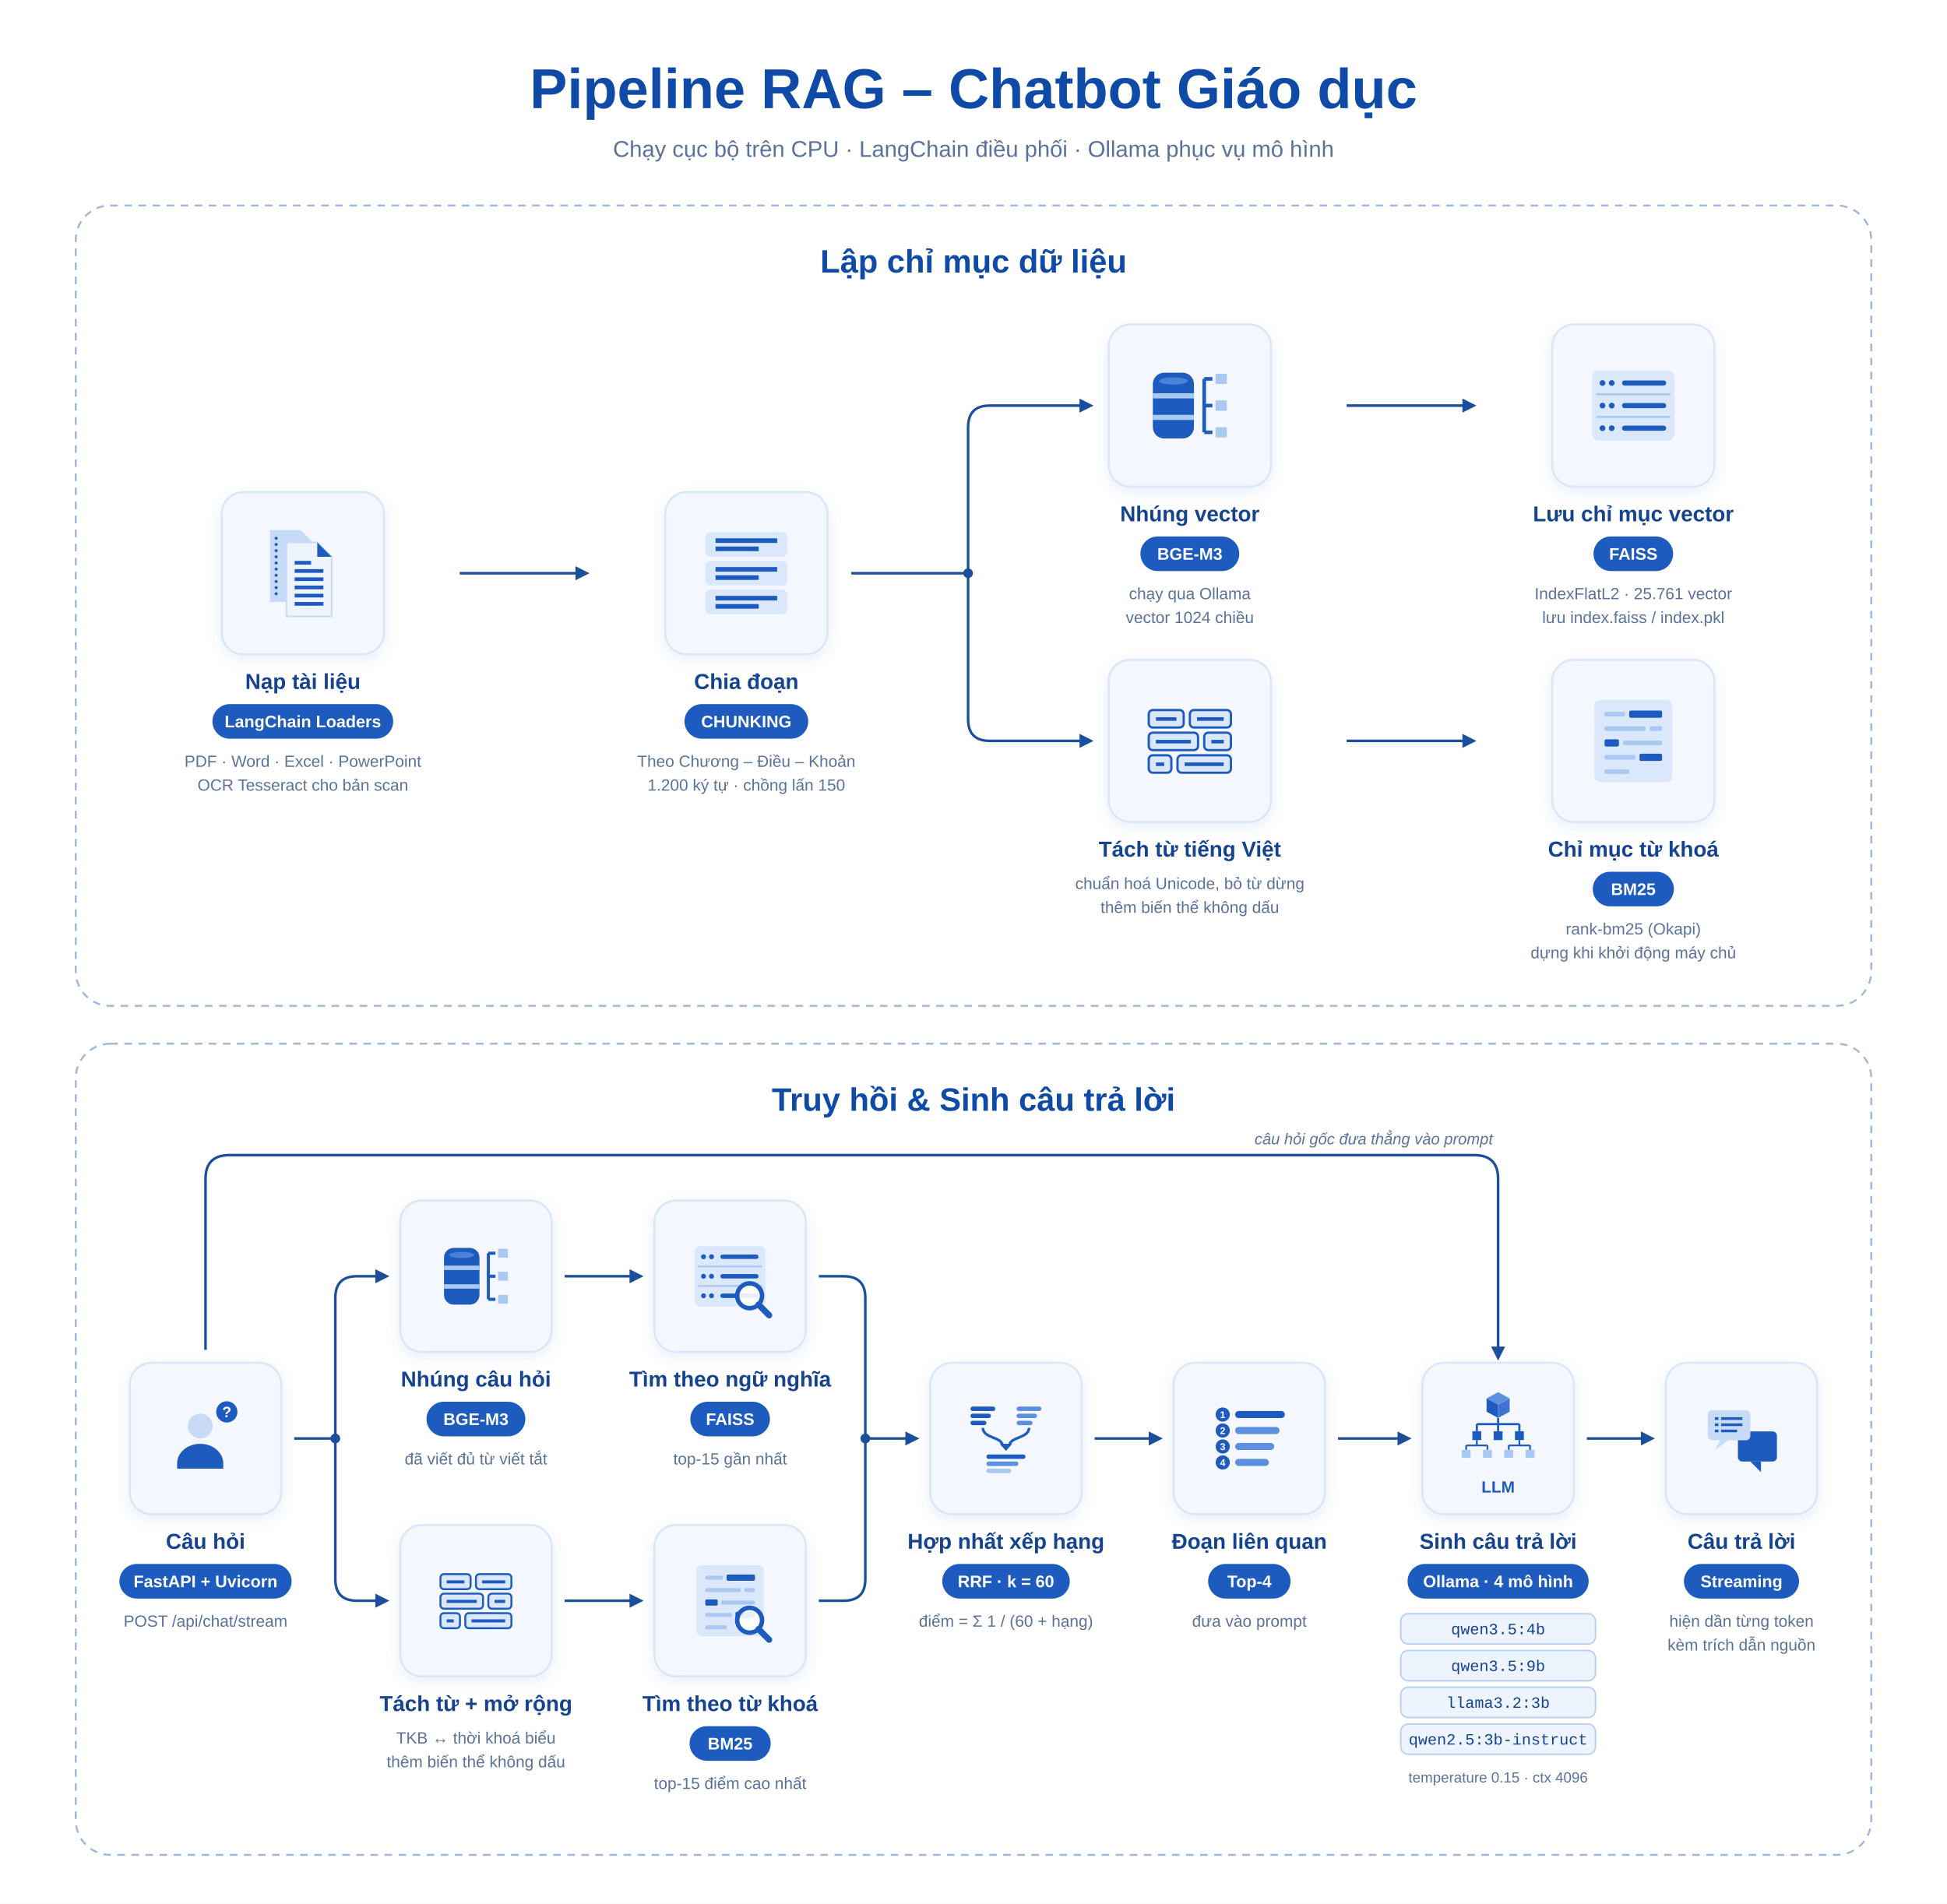
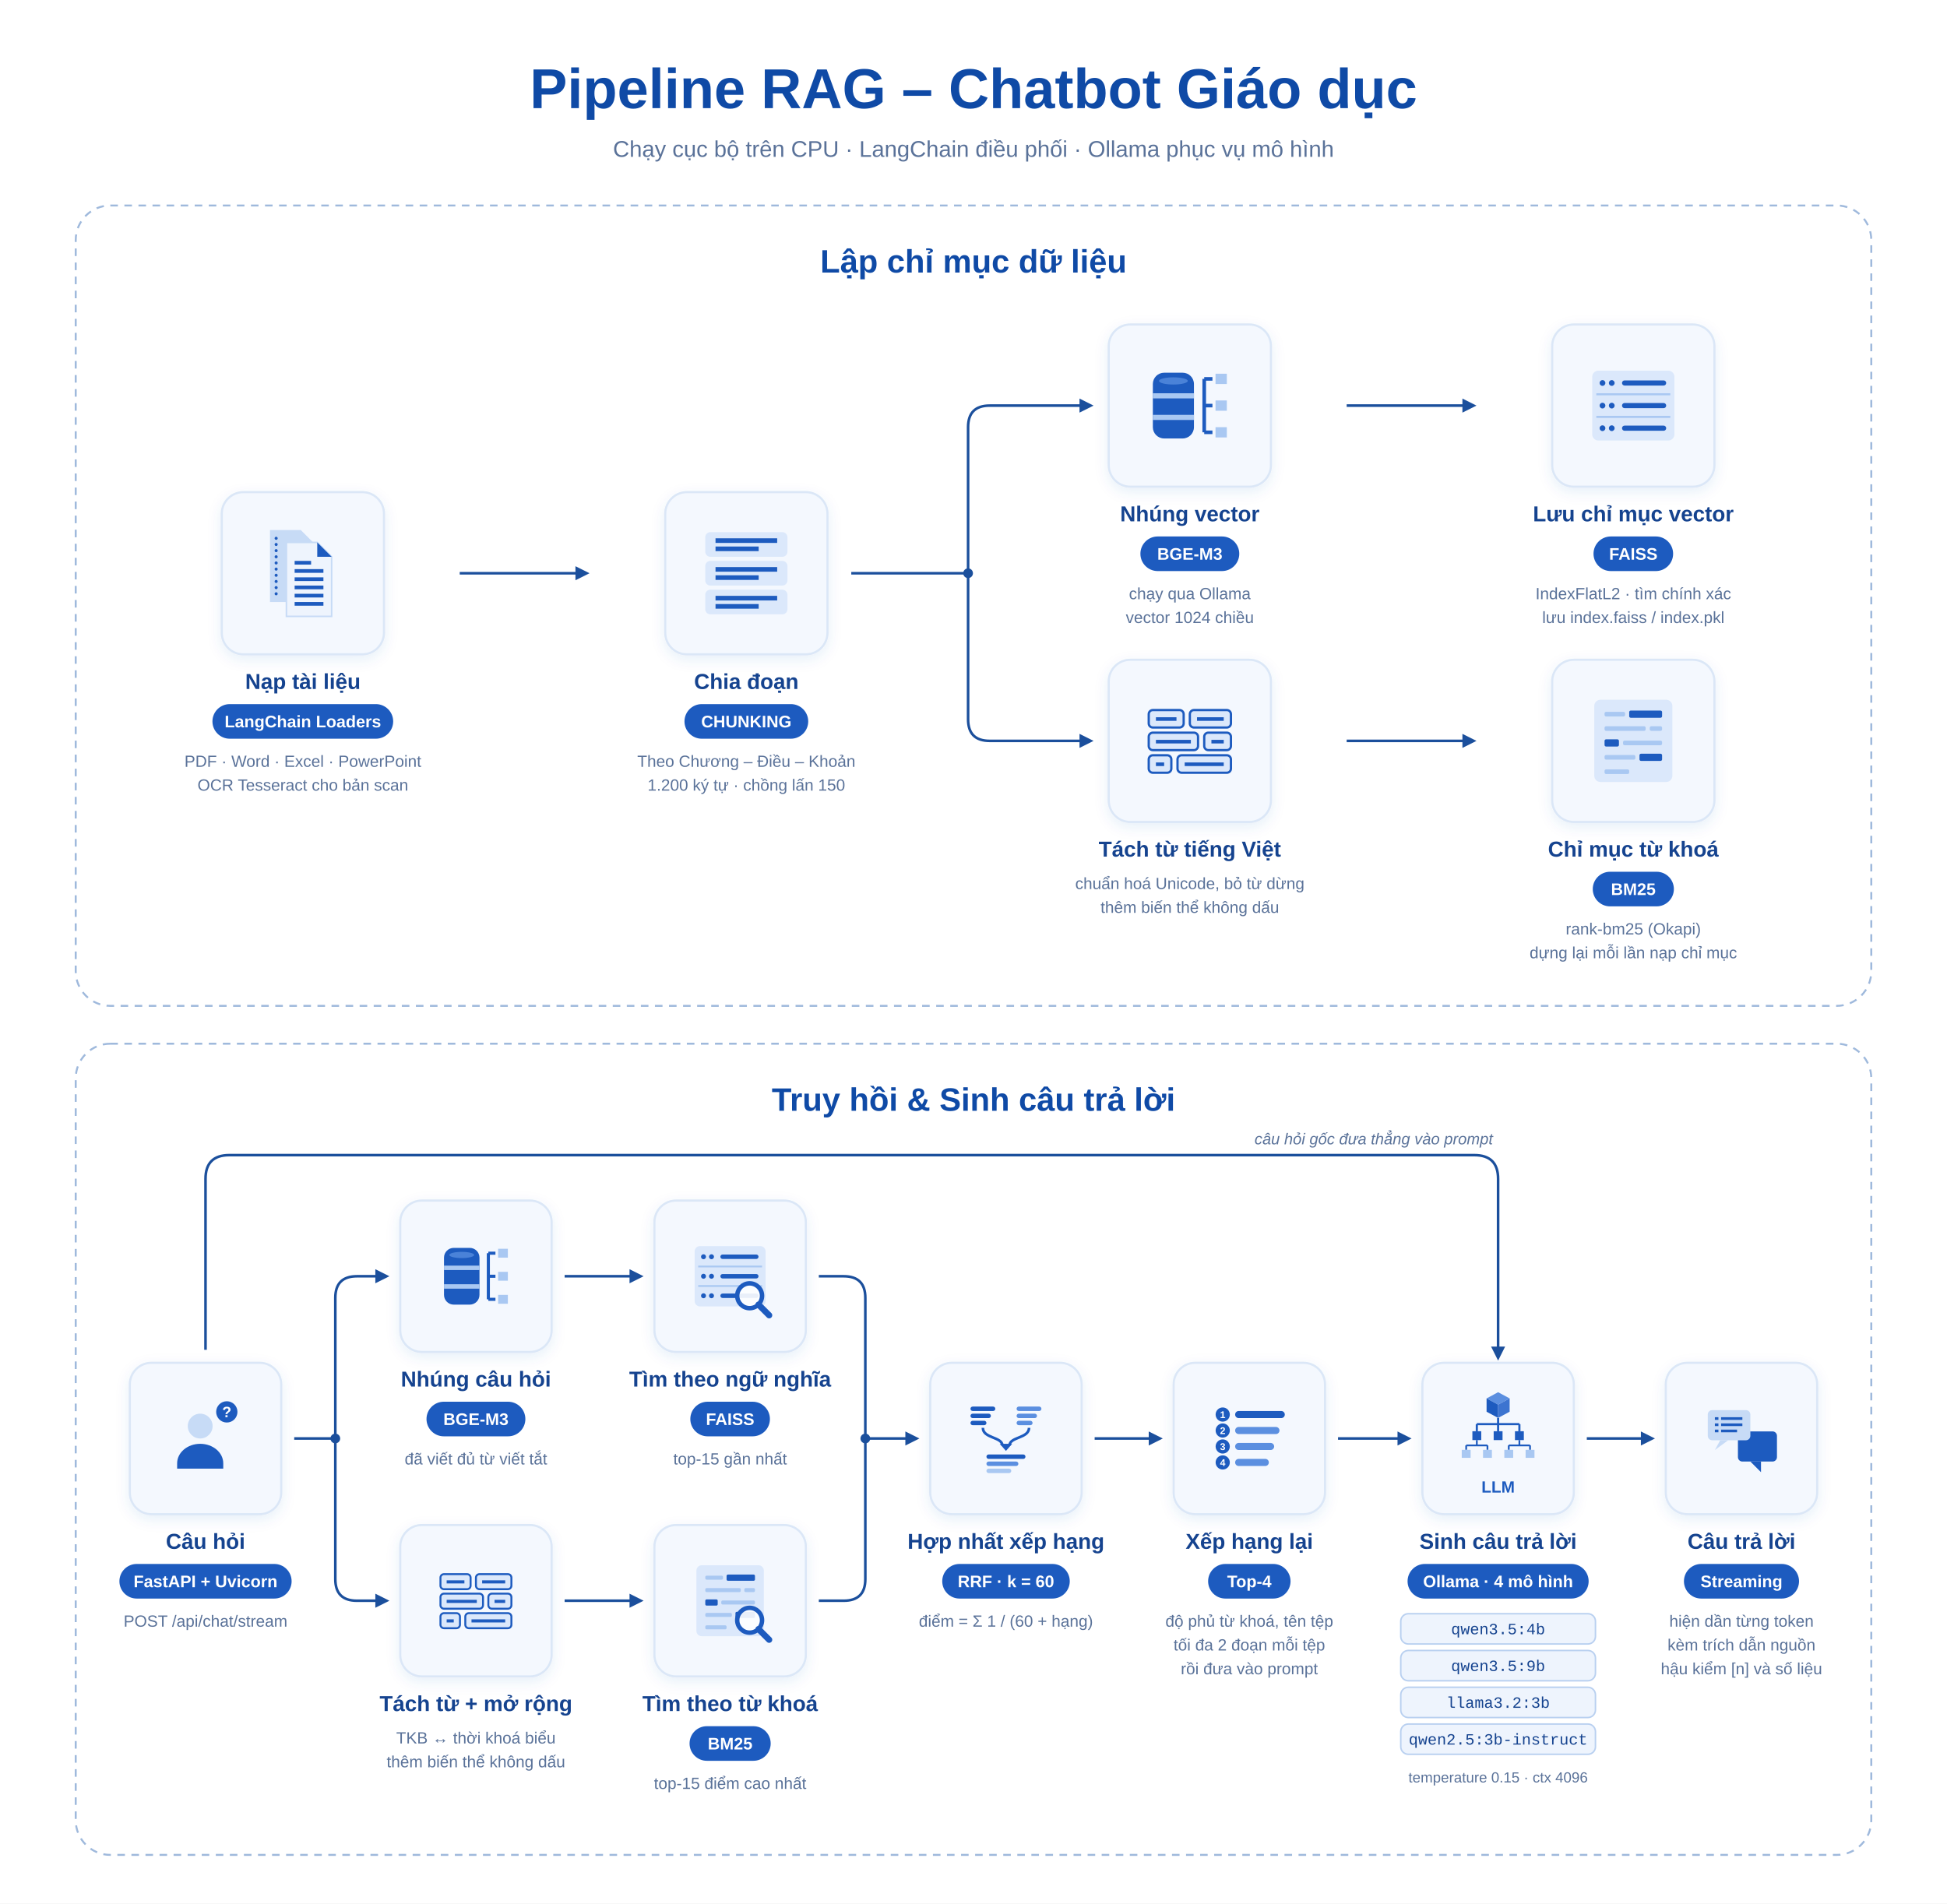
<svg xmlns="http://www.w3.org/2000/svg" width="1800" height="1760" viewBox="0 0 1800 1760" font-family="'Segoe UI', 'Be Vietnam Pro', Arial, sans-serif">
  <defs>
    <filter id="bong" x="-20%" y="-20%" width="140%" height="150%">
      <feDropShadow dx="0" dy="4" stdDeviation="6" flood-color="#1d5bbf" flood-opacity="0.10" />
    </filter>
  </defs>
  <rect width="1800" height="1760" fill="#ffffff" />
  <text x="900" y="100" font-size="52" font-weight="700" fill="#0f4aa6" text-anchor="middle">Pipeline RAG – Chatbot Giáo dục</text>
  <text x="900" y="145" font-size="21" font-weight="400" fill="#5a7299" text-anchor="middle">Chạy cục bộ trên CPU · LangChain điều phối · Ollama phục vụ mô hình</text>
  <rect x="70" y="190" width="1660" height="740" rx="32" fill="none" stroke="#9fb9dc" stroke-width="1.8" stroke-dasharray="7 6" />
  <text x="900" y="252" font-size="30" font-weight="600" fill="#0f4aa6" text-anchor="middle">Lập chỉ mục dữ liệu</text>
  <rect x="205" y="455" width="150" height="150" rx="20" fill="#f4f8fe" stroke="#dbe7f7" stroke-width="2" filter="url(#bong)" />
  <g transform="translate(280,530) scale(0.95)">
    <path d="M-32,-42 h30 l14,14 v56 h-44 z" fill="#c7dbf6" />
    <circle cx="-26" cy="-34" r="1.5" fill="#1d5bbf" />
    <circle cx="-26" cy="-28" r="1.5" fill="#1d5bbf" />
    <circle cx="-26" cy="-22" r="1.5" fill="#1d5bbf" />
    <circle cx="-26" cy="-16" r="1.5" fill="#1d5bbf" />
    <circle cx="-26" cy="-10" r="1.5" fill="#1d5bbf" />
    <circle cx="-26" cy="-4" r="1.5" fill="#1d5bbf" />
    <circle cx="-26" cy="2" r="1.5" fill="#1d5bbf" />
    <circle cx="-26" cy="8" r="1.5" fill="#1d5bbf" />
    <circle cx="-26" cy="14" r="1.5" fill="#1d5bbf" />
    <circle cx="-26" cy="20" r="1.5" fill="#1d5bbf" />
    <path d="M-16,-30 h30 l14,14 v58 h-44 z" fill="#eef4fd" stroke="#c7dbf6" stroke-width="1.5" />
    <path d="M14,-30 l14,14 h-14 z" fill="#1d5bbf" />
    <rect x="-8" y="-12" width="16" height="3.6" fill="#1d5bbf" />
    <rect x="-8" y="-4" width="28" height="3.6" fill="#1d5bbf" />
    <rect x="-8" y="4" width="28" height="3.6" fill="#1d5bbf" />
    <rect x="-8" y="12" width="28" height="3.6" fill="#1d5bbf" />
    <rect x="-8" y="20" width="28" height="3.6" fill="#1d5bbf" />
    <rect x="-8" y="28" width="28" height="3.6" fill="#1d5bbf" />
  </g>
  <text x="280" y="637" font-size="20" font-weight="600" fill="#15438f" text-anchor="middle">Nạp tài liệu</text>
  <rect x="196.4" y="651" width="167.1" height="32" rx="16" fill="#1d5bbf" />
  <text x="280" y="672.5" font-size="15.5" font-weight="600" fill="#ffffff" text-anchor="middle">LangChain Loaders</text>
  <text x="280" y="709" font-size="15" font-weight="400" fill="#5a7299" text-anchor="middle">PDF · Word · Excel · PowerPoint</text>
  <text x="280" y="731" font-size="15" font-weight="400" fill="#5a7299" text-anchor="middle">OCR Tesseract cho bản scan</text>
  <path d="M425,530 H537" stroke="#1b4f9c" stroke-width="2.4" fill="none" stroke-linejoin="round" />
  <path d="M545,530 l-13,-6.5 v13 z" fill="#1b4f9c" />
  <rect x="615" y="455" width="150" height="150" rx="20" fill="#f4f8fe" stroke="#dbe7f7" stroke-width="2" filter="url(#bong)" />
  <g transform="translate(690,530) scale(0.95)">
    <rect x="-40" y="-40" width="80" height="24" rx="5" fill="#dbe8fb" />
    <rect x="-30" y="-34" width="60" height="4.5" fill="#1d5bbf" />
    <rect x="-30" y="-26" width="42" height="4.5" fill="#1d5bbf" />
    <rect x="-40" y="-12" width="80" height="24" rx="5" fill="#dbe8fb" />
    <rect x="-30" y="-6" width="60" height="4.5" fill="#1d5bbf" />
    <rect x="-30" y="2" width="42" height="4.5" fill="#1d5bbf" />
    <rect x="-40" y="16" width="80" height="24" rx="5" fill="#dbe8fb" />
    <rect x="-30" y="22" width="60" height="4.5" fill="#1d5bbf" />
    <rect x="-30" y="30" width="42" height="4.5" fill="#1d5bbf" />
  </g>
  <text x="690" y="637" font-size="20" font-weight="600" fill="#15438f" text-anchor="middle">Chia đoạn</text>
  <rect x="632.8" y="651" width="114.4" height="32" rx="16" fill="#1d5bbf" />
  <text x="690" y="672.5" font-size="15.5" font-weight="600" fill="#ffffff" text-anchor="middle">CHUNKING</text>
  <text x="690" y="709" font-size="15" font-weight="400" fill="#5a7299" text-anchor="middle">Theo Chương – Điều – Khoản</text>
  <text x="690" y="731" font-size="15" font-weight="400" fill="#5a7299" text-anchor="middle">1.200 ký tự · chồng lấn 150</text>
  <path d="M787,530 H895" stroke="#1b4f9c" stroke-width="2.4" fill="none" stroke-linejoin="round" />
  <path d="M1003,375 H915 Q895,375 895,395 V665 Q895,685 915,685 H1003" stroke="#1b4f9c" stroke-width="2.4" fill="none" stroke-linejoin="round" />
  <path d="M1011,375 l-13,-6.5 v13 z" fill="#1b4f9c" />
  <path d="M1011,685 l-13,-6.5 v13 z" fill="#1b4f9c" />
  <circle cx="895" cy="530" r="4.5" fill="#1b4f9c" />
  <rect x="1025" y="300" width="150" height="150" rx="20" fill="#f4f8fe" stroke="#dbe7f7" stroke-width="2" filter="url(#bong)" />
  <g transform="translate(1100,375) scale(0.95)">
    <rect x="-36" y="-32" width="40" height="64" rx="11" fill="#1d5bbf" />
    <rect x="-36" y="-12" width="40" height="5" fill="#a9c8f2" />
    <rect x="-36" y="9" width="40" height="5" fill="#a9c8f2" />
    <ellipse cx="-16" cy="-24" rx="14" ry="3.5" fill="#4a82d8" />
    <path d="M14,-26 v52 M14,-26 h8 M14,0 h8 M14,26 h8" stroke="#1d5bbf" stroke-width="3.5" fill="none" />
    <rect x="25" y="-31" width="11" height="10" fill="#a9c8f2" />
    <rect x="25" y="-5" width="11" height="10" fill="#a9c8f2" />
    <rect x="25" y="21" width="11" height="10" fill="#a9c8f2" />
  </g>
  <text x="1100" y="482" font-size="20" font-weight="600" fill="#15438f" text-anchor="middle">Nhúng vector</text>
  <rect x="1054.3" y="496" width="91.4" height="32" rx="16" fill="#1d5bbf" />
  <text x="1100" y="517.5" font-size="15.5" font-weight="600" fill="#ffffff" text-anchor="middle">BGE-M3</text>
  <text x="1100" y="554" font-size="15" font-weight="400" fill="#5a7299" text-anchor="middle">chạy qua Ollama</text>
  <text x="1100" y="576" font-size="15" font-weight="400" fill="#5a7299" text-anchor="middle">vector 1024 chiều</text>
  <path d="M1245,375 H1357" stroke="#1b4f9c" stroke-width="2.4" fill="none" stroke-linejoin="round" />
  <path d="M1365,375 l-13,-6.5 v13 z" fill="#1b4f9c" />
  <rect x="1435" y="300" width="150" height="150" rx="20" fill="#f4f8fe" stroke="#dbe7f7" stroke-width="2" filter="url(#bong)" />
  <g transform="translate(1510,375) scale(0.95)">
    <rect x="-40" y="-34" width="80" height="68" rx="6" fill="#dbe8fb" />
    <path d="M-36,-11 h72 M-36,11 h72" stroke="#a9c8f2" stroke-width="2" />
    <circle cx="-30" cy="-22" r="2.8" fill="#1d5bbf" />
    <circle cx="-21" cy="-22" r="2.8" fill="#1d5bbf" />
    <rect x="-11" y="-24.5" width="43" height="5" rx="2.5" fill="#1d5bbf" />
    <circle cx="-30" cy="0" r="2.8" fill="#1d5bbf" />
    <circle cx="-21" cy="0" r="2.8" fill="#1d5bbf" />
    <rect x="-11" y="-2.5" width="43" height="5" rx="2.5" fill="#1d5bbf" />
    <circle cx="-30" cy="22" r="2.8" fill="#1d5bbf" />
    <circle cx="-21" cy="22" r="2.8" fill="#1d5bbf" />
    <rect x="-11" y="19.5" width="43" height="5" rx="2.5" fill="#1d5bbf" />
  </g>
  <text x="1510" y="482" font-size="20" font-weight="600" fill="#15438f" text-anchor="middle">Lưu chỉ mục vector</text>
  <rect x="1473.2" y="496" width="73.6" height="32" rx="16" fill="#1d5bbf" />
  <text x="1510" y="517.5" font-size="15.5" font-weight="600" fill="#ffffff" text-anchor="middle">FAISS</text>
-   <text x="1510" y="554" font-size="15" font-weight="400" fill="#5a7299" text-anchor="middle">IndexFlatL2 · 25.761 vector</text>
+   <text x="1510" y="554" font-size="15" font-weight="400" fill="#5a7299" text-anchor="middle">IndexFlatL2 · tìm chính xác</text>
  <text x="1510" y="576" font-size="15" font-weight="400" fill="#5a7299" text-anchor="middle">lưu index.faiss / index.pkl</text>
  <rect x="1025" y="610" width="150" height="150" rx="20" fill="#f4f8fe" stroke="#dbe7f7" stroke-width="2" filter="url(#bong)" />
  <g transform="translate(1100,685) scale(0.95)">
    <rect x="-40" y="-30" width="34" height="17" rx="4" fill="#dbe8fb" stroke="#1d5bbf" stroke-width="2.2" />
    <rect x="-33" y="-23" width="20" height="3.5" fill="#1d5bbf" />
    <rect x="0" y="-30" width="40" height="17" rx="4" fill="#dbe8fb" stroke="#1d5bbf" stroke-width="2.2" />
    <rect x="7" y="-23" width="26" height="3.5" fill="#1d5bbf" />
    <rect x="-40" y="-8" width="48" height="17" rx="4" fill="#dbe8fb" stroke="#1d5bbf" stroke-width="2.2" />
    <rect x="-33" y="-1" width="34" height="3.5" fill="#1d5bbf" />
    <rect x="14" y="-8" width="26" height="17" rx="4" fill="#dbe8fb" stroke="#1d5bbf" stroke-width="2.2" />
    <rect x="21" y="-1" width="12" height="3.5" fill="#1d5bbf" />
    <rect x="-40" y="14" width="22" height="17" rx="4" fill="#dbe8fb" stroke="#1d5bbf" stroke-width="2.2" />
    <rect x="-33" y="21" width="8" height="3.5" fill="#1d5bbf" />
    <rect x="-12" y="14" width="52" height="17" rx="4" fill="#dbe8fb" stroke="#1d5bbf" stroke-width="2.2" />
    <rect x="-5" y="21" width="38" height="3.5" fill="#1d5bbf" />
  </g>
  <text x="1100" y="792" font-size="20" font-weight="600" fill="#15438f" text-anchor="middle">Tách từ tiếng Việt</text>
  <text x="1100" y="822" font-size="15" font-weight="400" fill="#5a7299" text-anchor="middle">chuẩn hoá Unicode, bỏ từ dừng</text>
  <text x="1100" y="844" font-size="15" font-weight="400" fill="#5a7299" text-anchor="middle">thêm biến thể không dấu</text>
  <path d="M1245,685 H1357" stroke="#1b4f9c" stroke-width="2.4" fill="none" stroke-linejoin="round" />
  <path d="M1365,685 l-13,-6.5 v13 z" fill="#1b4f9c" />
  <rect x="1435" y="610" width="150" height="150" rx="20" fill="#f4f8fe" stroke="#dbe7f7" stroke-width="2" filter="url(#bong)" />
  <g transform="translate(1510,685) scale(0.95)">
    <rect x="-38" y="-40" width="76" height="80" rx="6" fill="#dbe8fb" />
    <rect x="-28" y="-28.25" width="20" height="4.5" rx="1.5" fill="#a9c8f2" />
    <rect x="-4" y="-29.5" width="32" height="7" rx="1.5" fill="#1d5bbf" />
    <rect x="-28" y="-14.25" width="40" height="4.5" rx="1.5" fill="#a9c8f2" />
    <rect x="16" y="-14.25" width="12" height="4.5" rx="1.5" fill="#a9c8f2" />
    <rect x="-28" y="-1.5" width="14" height="7" rx="1.5" fill="#1d5bbf" />
    <rect x="-10" y="-0.25" width="38" height="4.5" rx="1.5" fill="#a9c8f2" />
    <rect x="-28" y="13.75" width="30" height="4.5" rx="1.5" fill="#a9c8f2" />
    <rect x="6" y="12.5" width="22" height="7" rx="1.5" fill="#1d5bbf" />
    <rect x="-28" y="27.75" width="24" height="4.5" rx="1.5" fill="#a9c8f2" />
  </g>
  <text x="1510" y="792" font-size="20" font-weight="600" fill="#15438f" text-anchor="middle">Chỉ mục từ khoá</text>
  <rect x="1472.5" y="806" width="75.0" height="32" rx="16" fill="#1d5bbf" />
  <text x="1510" y="827.5" font-size="15.5" font-weight="600" fill="#ffffff" text-anchor="middle">BM25</text>
  <text x="1510" y="864" font-size="15" font-weight="400" fill="#5a7299" text-anchor="middle">rank-bm25 (Okapi)</text>
-   <text x="1510" y="886" font-size="15" font-weight="400" fill="#5a7299" text-anchor="middle">dựng khi khởi động máy chủ</text>
+   <text x="1510" y="886" font-size="15" font-weight="400" fill="#5a7299" text-anchor="middle">dựng lại mỗi lần nạp chỉ mục</text>
  <rect x="70" y="965" width="1660" height="750" rx="32" fill="none" stroke="#9fb9dc" stroke-width="1.8" stroke-dasharray="7 6" />
  <text x="900" y="1027" font-size="30" font-weight="600" fill="#0f4aa6" text-anchor="middle">Truy hồi &amp; Sinh câu trả lời</text>
  <path d="M190,1248 V1090 Q190,1068 212,1068 H1363 Q1385,1068 1385,1090 V1250" stroke="#1b4f9c" stroke-width="2.4" fill="none" stroke-linejoin="round" />
  <path d="M1385,1258 l-6.5,-13 h13 z" fill="#1b4f9c" />
  <text x="1270" y="1058" font-size="14.5" font-weight="400" fill="#5a7299" text-anchor="middle" font-style="italic">câu hỏi gốc đưa thẳng vào prompt</text>
  <rect x="120" y="1260" width="140" height="140" rx="20" fill="#f4f8fe" stroke="#dbe7f7" stroke-width="2" filter="url(#bong)" />
  <g transform="translate(190,1330) scale(0.82)">
    <circle cx="-6" cy="-14" r="14" fill="#c7dbf6" />
    <path d="M-32,34 v-6 a26,22 0 0 1 52,0 v6 z" fill="#1d5bbf" />
    <circle cx="24" cy="-30" r="12" fill="#1d5bbf" />
    <text x="24" y="-24" font-size="17" font-weight="700" fill="#ffffff" text-anchor="middle">?</text>
  </g>
  <text x="190" y="1432" font-size="20" font-weight="600" fill="#15438f" text-anchor="middle">Câu hỏi</text>
  <rect x="110.4" y="1446" width="159.2" height="32" rx="16" fill="#1d5bbf" />
  <text x="190" y="1467.5" font-size="15.5" font-weight="600" fill="#ffffff" text-anchor="middle">FastAPI + Uvicorn</text>
  <text x="190" y="1504" font-size="15" font-weight="400" fill="#5a7299" text-anchor="middle">POST /api/chat/stream</text>
  <path d="M272,1330 H310" stroke="#1b4f9c" stroke-width="2.4" fill="none" stroke-linejoin="round" />
  <path d="M352,1180 H330 Q310,1180 310,1200 V1460 Q310,1480 330,1480 H352" stroke="#1b4f9c" stroke-width="2.4" fill="none" stroke-linejoin="round" />
  <path d="M360,1180 l-13,-6.5 v13 z" fill="#1b4f9c" />
  <path d="M360,1480 l-13,-6.5 v13 z" fill="#1b4f9c" />
  <circle cx="310" cy="1330" r="4.5" fill="#1b4f9c" />
  <rect x="370" y="1110" width="140" height="140" rx="20" fill="#f4f8fe" stroke="#dbe7f7" stroke-width="2" filter="url(#bong)" />
  <g transform="translate(440,1180) scale(0.82)">
    <rect x="-36" y="-32" width="40" height="64" rx="11" fill="#1d5bbf" />
    <rect x="-36" y="-12" width="40" height="5" fill="#a9c8f2" />
    <rect x="-36" y="9" width="40" height="5" fill="#a9c8f2" />
    <ellipse cx="-16" cy="-24" rx="14" ry="3.5" fill="#4a82d8" />
    <path d="M14,-26 v52 M14,-26 h8 M14,0 h8 M14,26 h8" stroke="#1d5bbf" stroke-width="3.5" fill="none" />
    <rect x="25" y="-31" width="11" height="10" fill="#a9c8f2" />
    <rect x="25" y="-5" width="11" height="10" fill="#a9c8f2" />
    <rect x="25" y="21" width="11" height="10" fill="#a9c8f2" />
  </g>
  <text x="440" y="1282" font-size="20" font-weight="600" fill="#15438f" text-anchor="middle">Nhúng câu hỏi</text>
  <rect x="394.3" y="1296" width="91.4" height="32" rx="16" fill="#1d5bbf" />
  <text x="440" y="1317.5" font-size="15.5" font-weight="600" fill="#ffffff" text-anchor="middle">BGE-M3</text>
  <text x="440" y="1354" font-size="15" font-weight="400" fill="#5a7299" text-anchor="middle">đã viết đủ từ viết tắt</text>
  <path d="M522,1180 H587" stroke="#1b4f9c" stroke-width="2.4" fill="none" stroke-linejoin="round" />
  <path d="M595,1180 l-13,-6.5 v13 z" fill="#1b4f9c" />
  <rect x="605" y="1110" width="140" height="140" rx="20" fill="#f4f8fe" stroke="#dbe7f7" stroke-width="2" filter="url(#bong)" />
  <g transform="translate(675,1180) scale(0.82)">
    <rect x="-40" y="-34" width="80" height="68" rx="6" fill="#dbe8fb" />
    <path d="M-36,-11 h72 M-36,11 h72" stroke="#a9c8f2" stroke-width="2" />
    <circle cx="-30" cy="-22" r="2.8" fill="#1d5bbf" />
    <circle cx="-21" cy="-22" r="2.8" fill="#1d5bbf" />
    <rect x="-11" y="-24.5" width="43" height="5" rx="2.5" fill="#1d5bbf" />
    <circle cx="-30" cy="0" r="2.8" fill="#1d5bbf" />
    <circle cx="-21" cy="0" r="2.8" fill="#1d5bbf" />
    <rect x="-11" y="-2.5" width="43" height="5" rx="2.5" fill="#1d5bbf" />
    <circle cx="-30" cy="22" r="2.8" fill="#1d5bbf" />
    <circle cx="-21" cy="22" r="2.8" fill="#1d5bbf" />
    <rect x="-11" y="19.5" width="43" height="5" rx="2.5" fill="#1d5bbf" />
    <circle cx="22" cy="22" r="14" fill="#ffffff" fill-opacity="0.9" stroke="#1d5bbf" stroke-width="5" />
    <path d="M32,32 L44,44" stroke="#1d5bbf" stroke-width="7" stroke-linecap="round" />
  </g>
  <text x="675" y="1282" font-size="20" font-weight="600" fill="#15438f" text-anchor="middle">Tìm theo ngữ nghĩa</text>
  <rect x="638.2" y="1296" width="73.6" height="32" rx="16" fill="#1d5bbf" />
  <text x="675" y="1317.5" font-size="15.5" font-weight="600" fill="#ffffff" text-anchor="middle">FAISS</text>
  <text x="675" y="1354" font-size="15" font-weight="400" fill="#5a7299" text-anchor="middle">top-15 gần nhất</text>
  <rect x="370" y="1410" width="140" height="140" rx="20" fill="#f4f8fe" stroke="#dbe7f7" stroke-width="2" filter="url(#bong)" />
  <g transform="translate(440,1480) scale(0.82)">
    <rect x="-40" y="-30" width="34" height="17" rx="4" fill="#dbe8fb" stroke="#1d5bbf" stroke-width="2.2" />
    <rect x="-33" y="-23" width="20" height="3.5" fill="#1d5bbf" />
    <rect x="0" y="-30" width="40" height="17" rx="4" fill="#dbe8fb" stroke="#1d5bbf" stroke-width="2.2" />
    <rect x="7" y="-23" width="26" height="3.5" fill="#1d5bbf" />
    <rect x="-40" y="-8" width="48" height="17" rx="4" fill="#dbe8fb" stroke="#1d5bbf" stroke-width="2.2" />
    <rect x="-33" y="-1" width="34" height="3.5" fill="#1d5bbf" />
    <rect x="14" y="-8" width="26" height="17" rx="4" fill="#dbe8fb" stroke="#1d5bbf" stroke-width="2.2" />
    <rect x="21" y="-1" width="12" height="3.5" fill="#1d5bbf" />
    <rect x="-40" y="14" width="22" height="17" rx="4" fill="#dbe8fb" stroke="#1d5bbf" stroke-width="2.2" />
    <rect x="-33" y="21" width="8" height="3.5" fill="#1d5bbf" />
    <rect x="-12" y="14" width="52" height="17" rx="4" fill="#dbe8fb" stroke="#1d5bbf" stroke-width="2.2" />
    <rect x="-5" y="21" width="38" height="3.5" fill="#1d5bbf" />
  </g>
  <text x="440" y="1582" font-size="20" font-weight="600" fill="#15438f" text-anchor="middle">Tách từ + mở rộng</text>
  <text x="440" y="1612" font-size="15" font-weight="400" fill="#5a7299" text-anchor="middle">TKB ↔ thời khoá biểu</text>
  <text x="440" y="1634" font-size="15" font-weight="400" fill="#5a7299" text-anchor="middle">thêm biến thể không dấu</text>
  <path d="M522,1480 H587" stroke="#1b4f9c" stroke-width="2.4" fill="none" stroke-linejoin="round" />
  <path d="M595,1480 l-13,-6.5 v13 z" fill="#1b4f9c" />
  <rect x="605" y="1410" width="140" height="140" rx="20" fill="#f4f8fe" stroke="#dbe7f7" stroke-width="2" filter="url(#bong)" />
  <g transform="translate(675,1480) scale(0.82)">
    <rect x="-38" y="-40" width="76" height="80" rx="6" fill="#dbe8fb" />
    <rect x="-28" y="-28.25" width="20" height="4.5" rx="1.5" fill="#a9c8f2" />
    <rect x="-4" y="-29.5" width="32" height="7" rx="1.5" fill="#1d5bbf" />
    <rect x="-28" y="-14.25" width="40" height="4.5" rx="1.5" fill="#a9c8f2" />
    <rect x="16" y="-14.25" width="12" height="4.5" rx="1.5" fill="#a9c8f2" />
    <rect x="-28" y="-1.5" width="14" height="7" rx="1.5" fill="#1d5bbf" />
    <rect x="-10" y="-0.25" width="38" height="4.5" rx="1.5" fill="#a9c8f2" />
    <rect x="-28" y="13.75" width="30" height="4.5" rx="1.5" fill="#a9c8f2" />
    <rect x="6" y="12.5" width="22" height="7" rx="1.5" fill="#1d5bbf" />
    <rect x="-28" y="27.75" width="24" height="4.5" rx="1.5" fill="#a9c8f2" />
    <circle cx="22" cy="22" r="14" fill="#ffffff" fill-opacity="0.9" stroke="#1d5bbf" stroke-width="5" />
    <path d="M32,32 L44,44" stroke="#1d5bbf" stroke-width="7" stroke-linecap="round" />
  </g>
  <text x="675" y="1582" font-size="20" font-weight="600" fill="#15438f" text-anchor="middle">Tìm theo từ khoá</text>
  <rect x="637.5" y="1596" width="75.0" height="32" rx="16" fill="#1d5bbf" />
  <text x="675" y="1617.5" font-size="15.5" font-weight="600" fill="#ffffff" text-anchor="middle">BM25</text>
  <text x="675" y="1654" font-size="15" font-weight="400" fill="#5a7299" text-anchor="middle">top-15 điểm cao nhất</text>
  <path d="M757,1180 H780 Q800,1180 800,1200 V1460 Q800,1480 780,1480 H757" stroke="#1b4f9c" stroke-width="2.4" fill="none" stroke-linejoin="round" />
  <path d="M800,1330 H842" stroke="#1b4f9c" stroke-width="2.4" fill="none" stroke-linejoin="round" />
  <path d="M850,1330 l-13,-6.5 v13 z" fill="#1b4f9c" />
  <circle cx="800" cy="1330" r="4.5" fill="#1b4f9c" />
  <rect x="860" y="1260" width="140" height="140" rx="20" fill="#f4f8fe" stroke="#dbe7f7" stroke-width="2" filter="url(#bong)" />
  <g transform="translate(930,1330) scale(0.82)">
    <rect x="-40" y="-36" width="28" height="5" rx="2.5" fill="#1d5bbf" />
    <rect x="12" y="-36" width="28" height="5" rx="2.5" fill="#5b8fe0" />
    <rect x="-40" y="-28" width="23" height="5" rx="2.5" fill="#1d5bbf" />
    <rect x="12" y="-28" width="23" height="5" rx="2.5" fill="#5b8fe0" />
    <rect x="-40" y="-20" width="18" height="5" rx="2.5" fill="#1d5bbf" />
    <rect x="12" y="-20" width="18" height="5" rx="2.5" fill="#5b8fe0" />
    <path d="M-26,-12 C-26,0 -4,-2 -4,8 M26,-12 C26,0 4,-2 4,8" stroke="#1d5bbf" stroke-width="3" fill="none" />
    <path d="M-7,6 L0,14 L7,6 z" fill="#1d5bbf" />
    <rect x="-22" y="18" width="44" height="5" rx="2.5" fill="#1d5bbf" />
    <rect x="-22" y="26" width="36" height="5" rx="2.5" fill="#5b8fe0" />
    <rect x="-22" y="34" width="28" height="5" rx="2.5" fill="#a9c8f2" />
  </g>
  <text x="930" y="1432" font-size="20" font-weight="600" fill="#15438f" text-anchor="middle">Hợp nhất xếp hạng</text>
  <rect x="871.1" y="1446" width="117.9" height="32" rx="16" fill="#1d5bbf" />
  <text x="930" y="1467.5" font-size="15.5" font-weight="600" fill="#ffffff" text-anchor="middle">RRF · k = 60</text>
  <text x="930" y="1504" font-size="15" font-weight="400" fill="#5a7299" text-anchor="middle">điểm = Σ 1 / (60 + hạng)</text>
  <path d="M1012,1330 H1067" stroke="#1b4f9c" stroke-width="2.4" fill="none" stroke-linejoin="round" />
  <path d="M1075,1330 l-13,-6.5 v13 z" fill="#1b4f9c" />
  <rect x="1085" y="1260" width="140" height="140" rx="20" fill="#f4f8fe" stroke="#dbe7f7" stroke-width="2" filter="url(#bong)" />
  <g transform="translate(1155,1330) scale(0.82)">
    <circle cx="-30" cy="-27" r="8" fill="#1d5bbf" />
    <text x="-30" y="-23" font-size="11" font-weight="700" fill="#ffffff" text-anchor="middle">1</text>
    <rect x="-16" y="-31" width="56" height="8" rx="4" fill="#1d5bbf" />
    <circle cx="-30" cy="-9" r="8" fill="#1d5bbf" />
    <text x="-30" y="-5" font-size="11" font-weight="700" fill="#ffffff" text-anchor="middle">2</text>
    <rect x="-16" y="-13" width="50" height="8" rx="4" fill="#5b8fe0" />
    <circle cx="-30" cy="9" r="8" fill="#1d5bbf" />
    <text x="-30" y="13" font-size="11" font-weight="700" fill="#ffffff" text-anchor="middle">3</text>
    <rect x="-16" y="5" width="44" height="8" rx="4" fill="#5b8fe0" />
    <circle cx="-30" cy="27" r="8" fill="#1d5bbf" />
    <text x="-30" y="31" font-size="11" font-weight="700" fill="#ffffff" text-anchor="middle">4</text>
    <rect x="-16" y="23" width="38" height="8" rx="4" fill="#5b8fe0" />
  </g>
-   <text x="1155" y="1432" font-size="20" font-weight="600" fill="#15438f" text-anchor="middle">Đoạn liên quan</text>
+   <text x="1155" y="1432" font-size="20" font-weight="600" fill="#15438f" text-anchor="middle">Xếp hạng lại</text>
  <rect x="1116.9" y="1446" width="76.2" height="32" rx="16" fill="#1d5bbf" />
  <text x="1155" y="1467.5" font-size="15.5" font-weight="600" fill="#ffffff" text-anchor="middle">Top-4</text>
-   <text x="1155" y="1504" font-size="15" font-weight="400" fill="#5a7299" text-anchor="middle">đưa vào prompt</text>
+   <text x="1155" y="1504" font-size="15" font-weight="400" fill="#5a7299" text-anchor="middle">độ phủ từ khoá, tên tệp</text>
+   <text x="1155" y="1526" font-size="15" font-weight="400" fill="#5a7299" text-anchor="middle">tối đa 2 đoạn mỗi tệp</text>
+   <text x="1155" y="1548" font-size="15" font-weight="400" fill="#5a7299" text-anchor="middle">rồi đưa vào prompt</text>
  <path d="M1237,1330 H1297" stroke="#1b4f9c" stroke-width="2.4" fill="none" stroke-linejoin="round" />
  <path d="M1305,1330 l-13,-6.5 v13 z" fill="#1b4f9c" />
  <rect x="1315" y="1260" width="140" height="140" rx="20" fill="#f4f8fe" stroke="#dbe7f7" stroke-width="2" filter="url(#bong)" />
  <g transform="translate(1385,1320) scale(0.82)">
    <path d="M0,-40 L13,-33 L0,-26 L-13,-33 z" fill="#5b8fe0" />
    <path d="M-13,-33 L0,-26 L0,-11 L-13,-18 z" fill="#1d5bbf" />
    <path d="M13,-33 L0,-26 L0,-11 L13,-18 z" fill="#3c74d0" />
    <path d="M0,-11 v7 M-24,-4 h48 M-24,-4 v8 M0,-4 v8 M24,-4 v8" stroke="#1d5bbf" stroke-width="2.4" fill="none" />
    <rect x="-29" y="4" width="10" height="10" fill="#1d5bbf" />
    <rect x="-5" y="4" width="10" height="10" fill="#1d5bbf" />
    <rect x="19" y="4" width="10" height="10" fill="#1d5bbf" />
    <path d="M-24,14 v6 M-36,20 h24 M-36,20 v5 M-12,20 v5 M24,14 v6 M12,20 h24 M12,20 v5 M36,20 v5" stroke="#1d5bbf" stroke-width="2" fill="none" />
    <rect x="-41" y="25" width="10" height="9" fill="#a9c8f2" />
    <rect x="-17" y="25" width="10" height="9" fill="#a9c8f2" />
    <rect x="7" y="25" width="10" height="9" fill="#a9c8f2" />
    <rect x="31" y="25" width="10" height="9" fill="#a9c8f2" />
  </g>
  <text x="1385" y="1380" font-size="15" font-weight="600" fill="#1d5bbf" text-anchor="middle">LLM</text>
  <text x="1385" y="1432" font-size="20" font-weight="600" fill="#15438f" text-anchor="middle">Sinh câu trả lời</text>
  <rect x="1301.3" y="1446" width="167.4" height="32" rx="16" fill="#1d5bbf" />
  <text x="1385" y="1467.5" font-size="15.5" font-weight="600" fill="#ffffff" text-anchor="middle">Ollama · 4 mô hình</text>
  <rect x="1295.0" y="1492" width="180.0" height="28" rx="7" fill="#eef4fd" stroke="#b9d0f0" stroke-width="1.4" />
  <text x="1385" y="1511" font-size="14.5" font-weight="400" fill="#15438f" text-anchor="middle" font-family="Consolas, 'Courier New', monospace">qwen3.5:4b</text>
  <rect x="1295.0" y="1526" width="180.0" height="28" rx="7" fill="#eef4fd" stroke="#b9d0f0" stroke-width="1.4" />
  <text x="1385" y="1545" font-size="14.5" font-weight="400" fill="#15438f" text-anchor="middle" font-family="Consolas, 'Courier New', monospace">qwen3.5:9b</text>
  <rect x="1295.0" y="1560" width="180.0" height="28" rx="7" fill="#eef4fd" stroke="#b9d0f0" stroke-width="1.4" />
  <text x="1385" y="1579" font-size="14.5" font-weight="400" fill="#15438f" text-anchor="middle" font-family="Consolas, 'Courier New', monospace">llama3.2:3b</text>
  <rect x="1295.0" y="1594" width="180.0" height="28" rx="7" fill="#eef4fd" stroke="#b9d0f0" stroke-width="1.4" />
  <text x="1385" y="1613" font-size="14.5" font-weight="400" fill="#15438f" text-anchor="middle" font-family="Consolas, 'Courier New', monospace">qwen2.5:3b-instruct</text>
  <text x="1385" y="1648" font-size="13.5" font-weight="400" fill="#5a7299" text-anchor="middle">temperature 0.15 · ctx 4096</text>
  <path d="M1467,1330 H1522" stroke="#1b4f9c" stroke-width="2.4" fill="none" stroke-linejoin="round" />
  <path d="M1530,1330 l-13,-6.5 v13 z" fill="#1b4f9c" />
  <rect x="1540" y="1260" width="140" height="140" rx="20" fill="#f4f8fe" stroke="#dbe7f7" stroke-width="2" filter="url(#bong)" />
  <g transform="translate(1610,1330) scale(0.82)">
    <rect x="-4" y="-8" width="44" height="34" rx="5" fill="#1d5bbf" />
    <path d="M22,26 v12 l-12,-12 z" fill="#1d5bbf" />
    <rect x="-38" y="-32" width="48" height="34" rx="5" fill="#c7dbf6" />
    <path d="M-24,2 l-6,11 l15,-11 z" fill="#c7dbf6" />
    <rect x="-30" y="-24" width="4" height="3" fill="#1d5bbf" />
    <rect x="-23" y="-24" width="24" height="3" fill="#1d5bbf" />
    <rect x="-30" y="-17" width="4" height="3" fill="#1d5bbf" />
    <rect x="-23" y="-17" width="24" height="3" fill="#1d5bbf" />
    <rect x="-30" y="-10" width="4" height="3" fill="#1d5bbf" />
    <rect x="-23" y="-10" width="18" height="3" fill="#1d5bbf" />
  </g>
  <text x="1610" y="1432" font-size="20" font-weight="600" fill="#15438f" text-anchor="middle">Câu trả lời</text>
  <rect x="1556.8" y="1446" width="106.4" height="32" rx="16" fill="#1d5bbf" />
  <text x="1610" y="1467.5" font-size="15.5" font-weight="600" fill="#ffffff" text-anchor="middle">Streaming</text>
  <text x="1610" y="1504" font-size="15" font-weight="400" fill="#5a7299" text-anchor="middle">hiện dần từng token</text>
  <text x="1610" y="1526" font-size="15" font-weight="400" fill="#5a7299" text-anchor="middle">kèm trích dẫn nguồn</text>
+   <text x="1610" y="1548" font-size="15" font-weight="400" fill="#5a7299" text-anchor="middle">hậu kiểm [n] và số liệu</text>
</svg>
